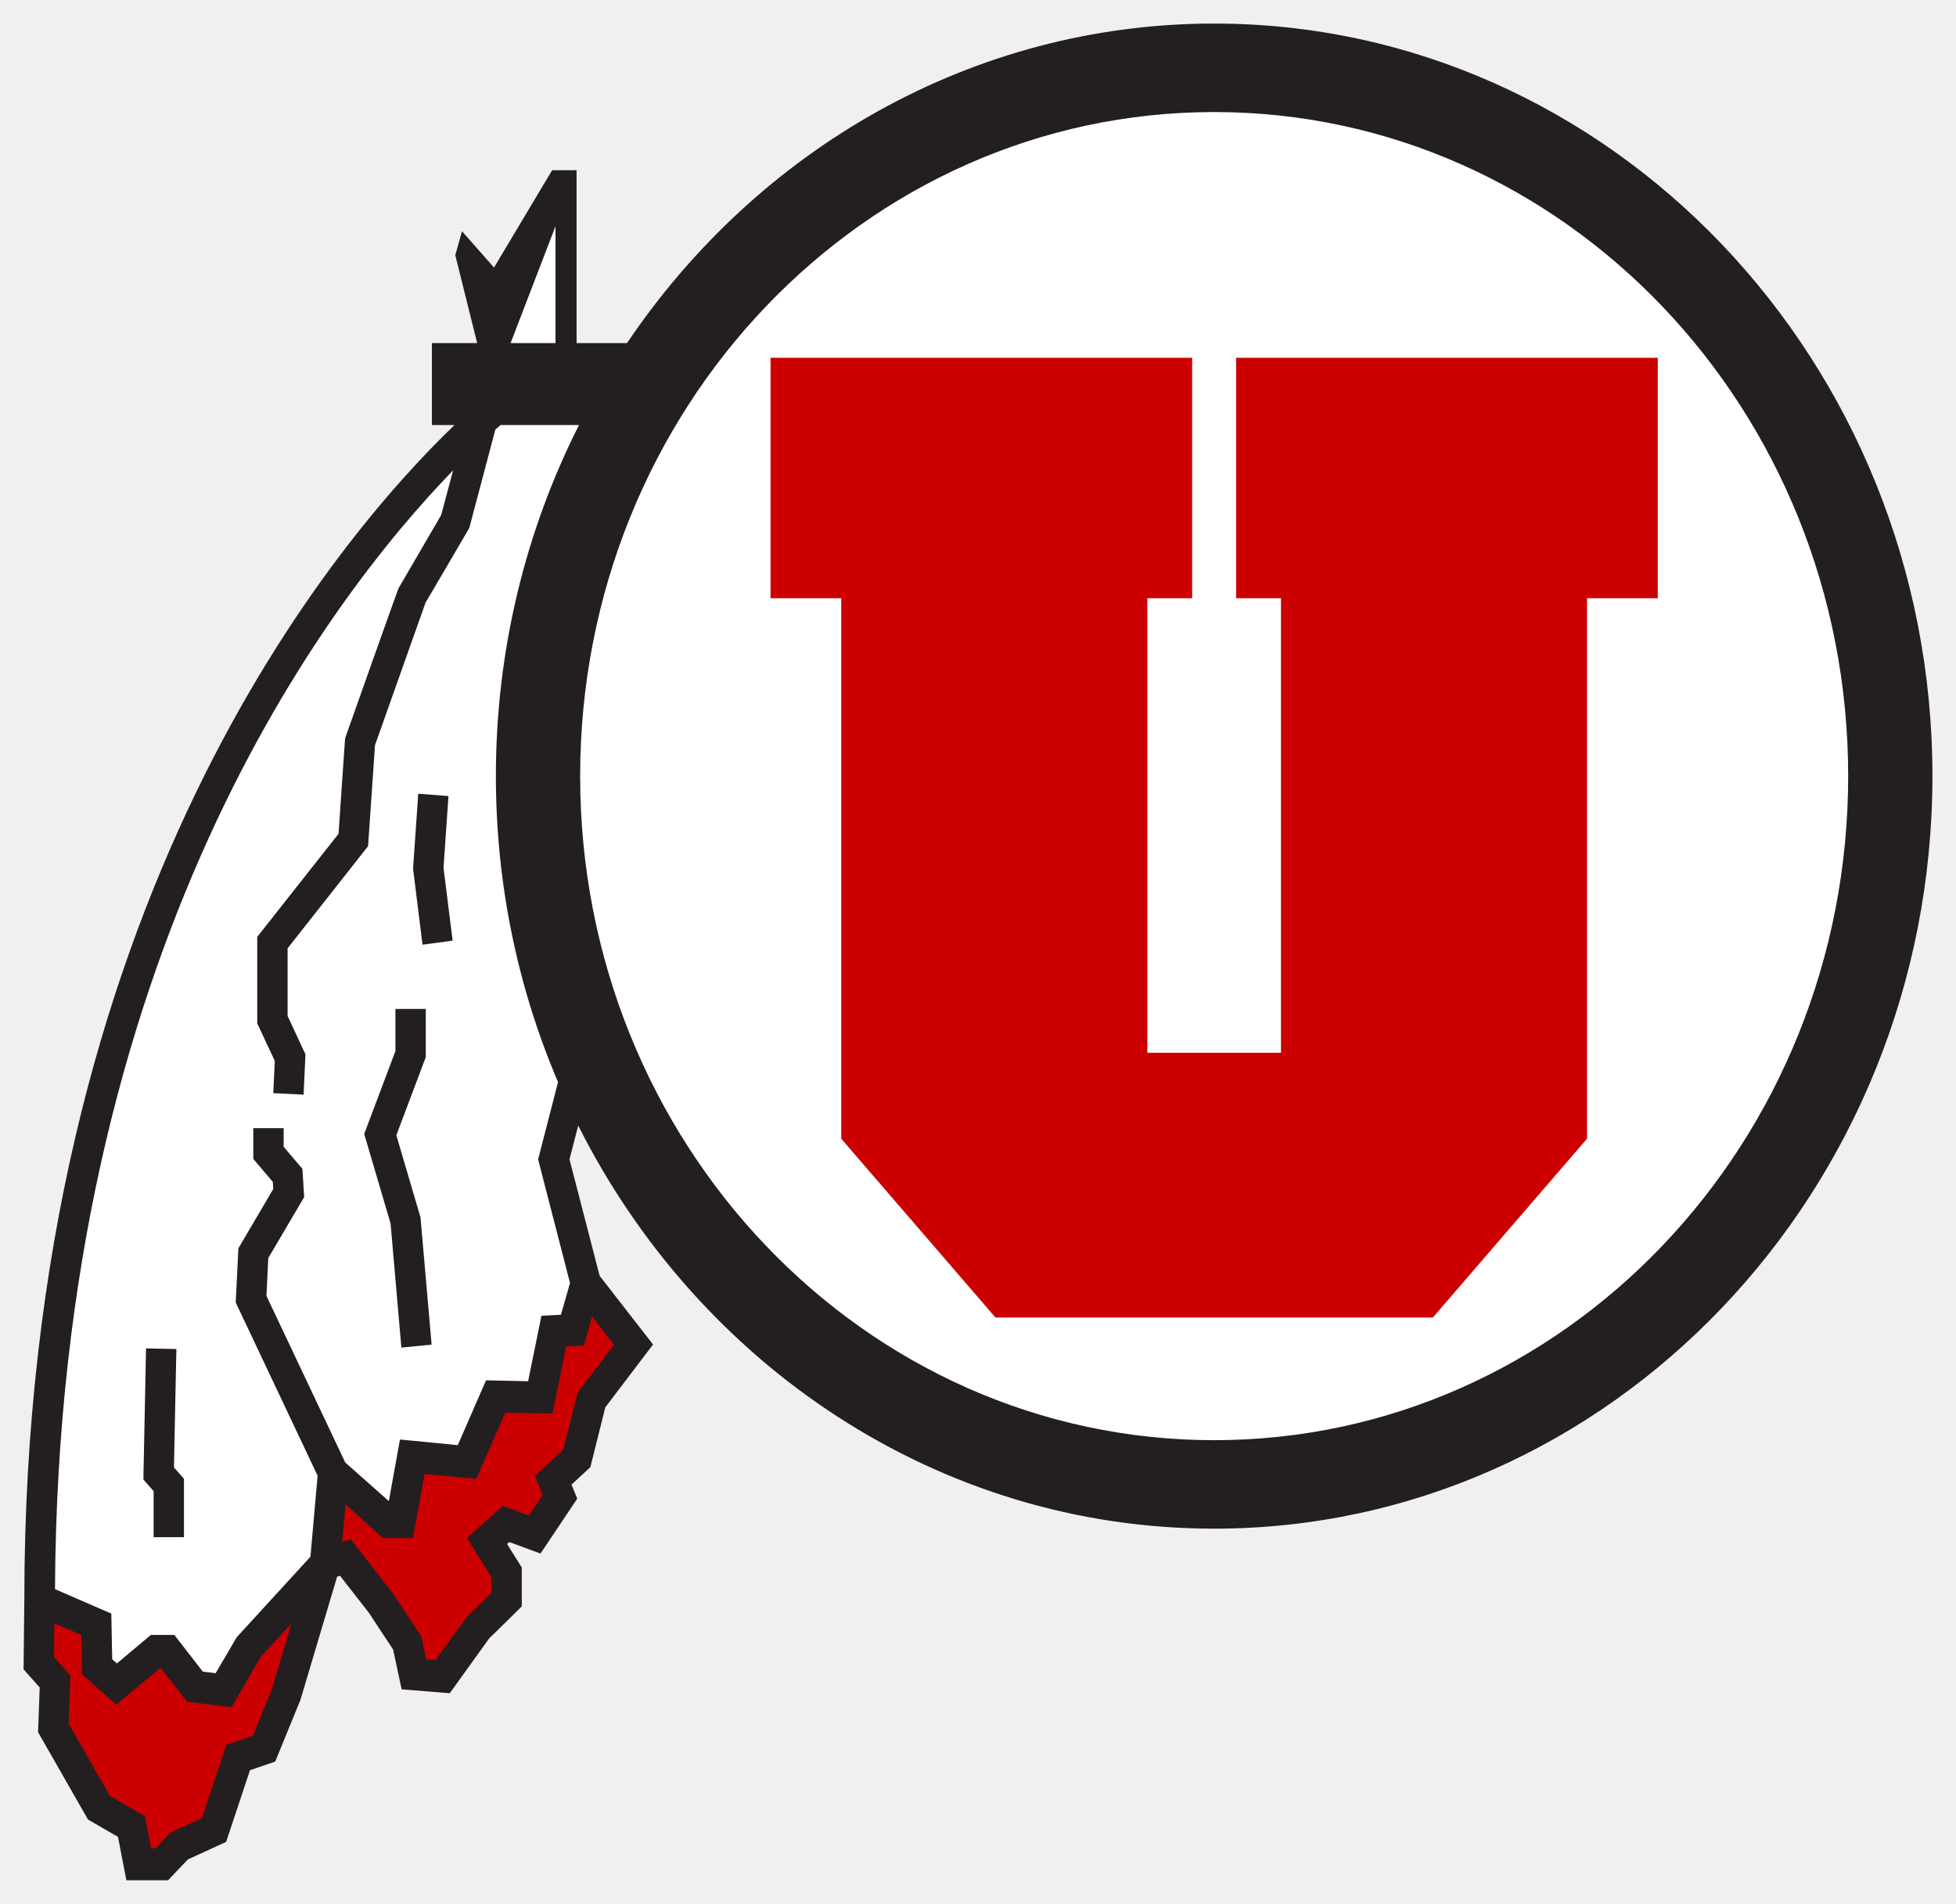
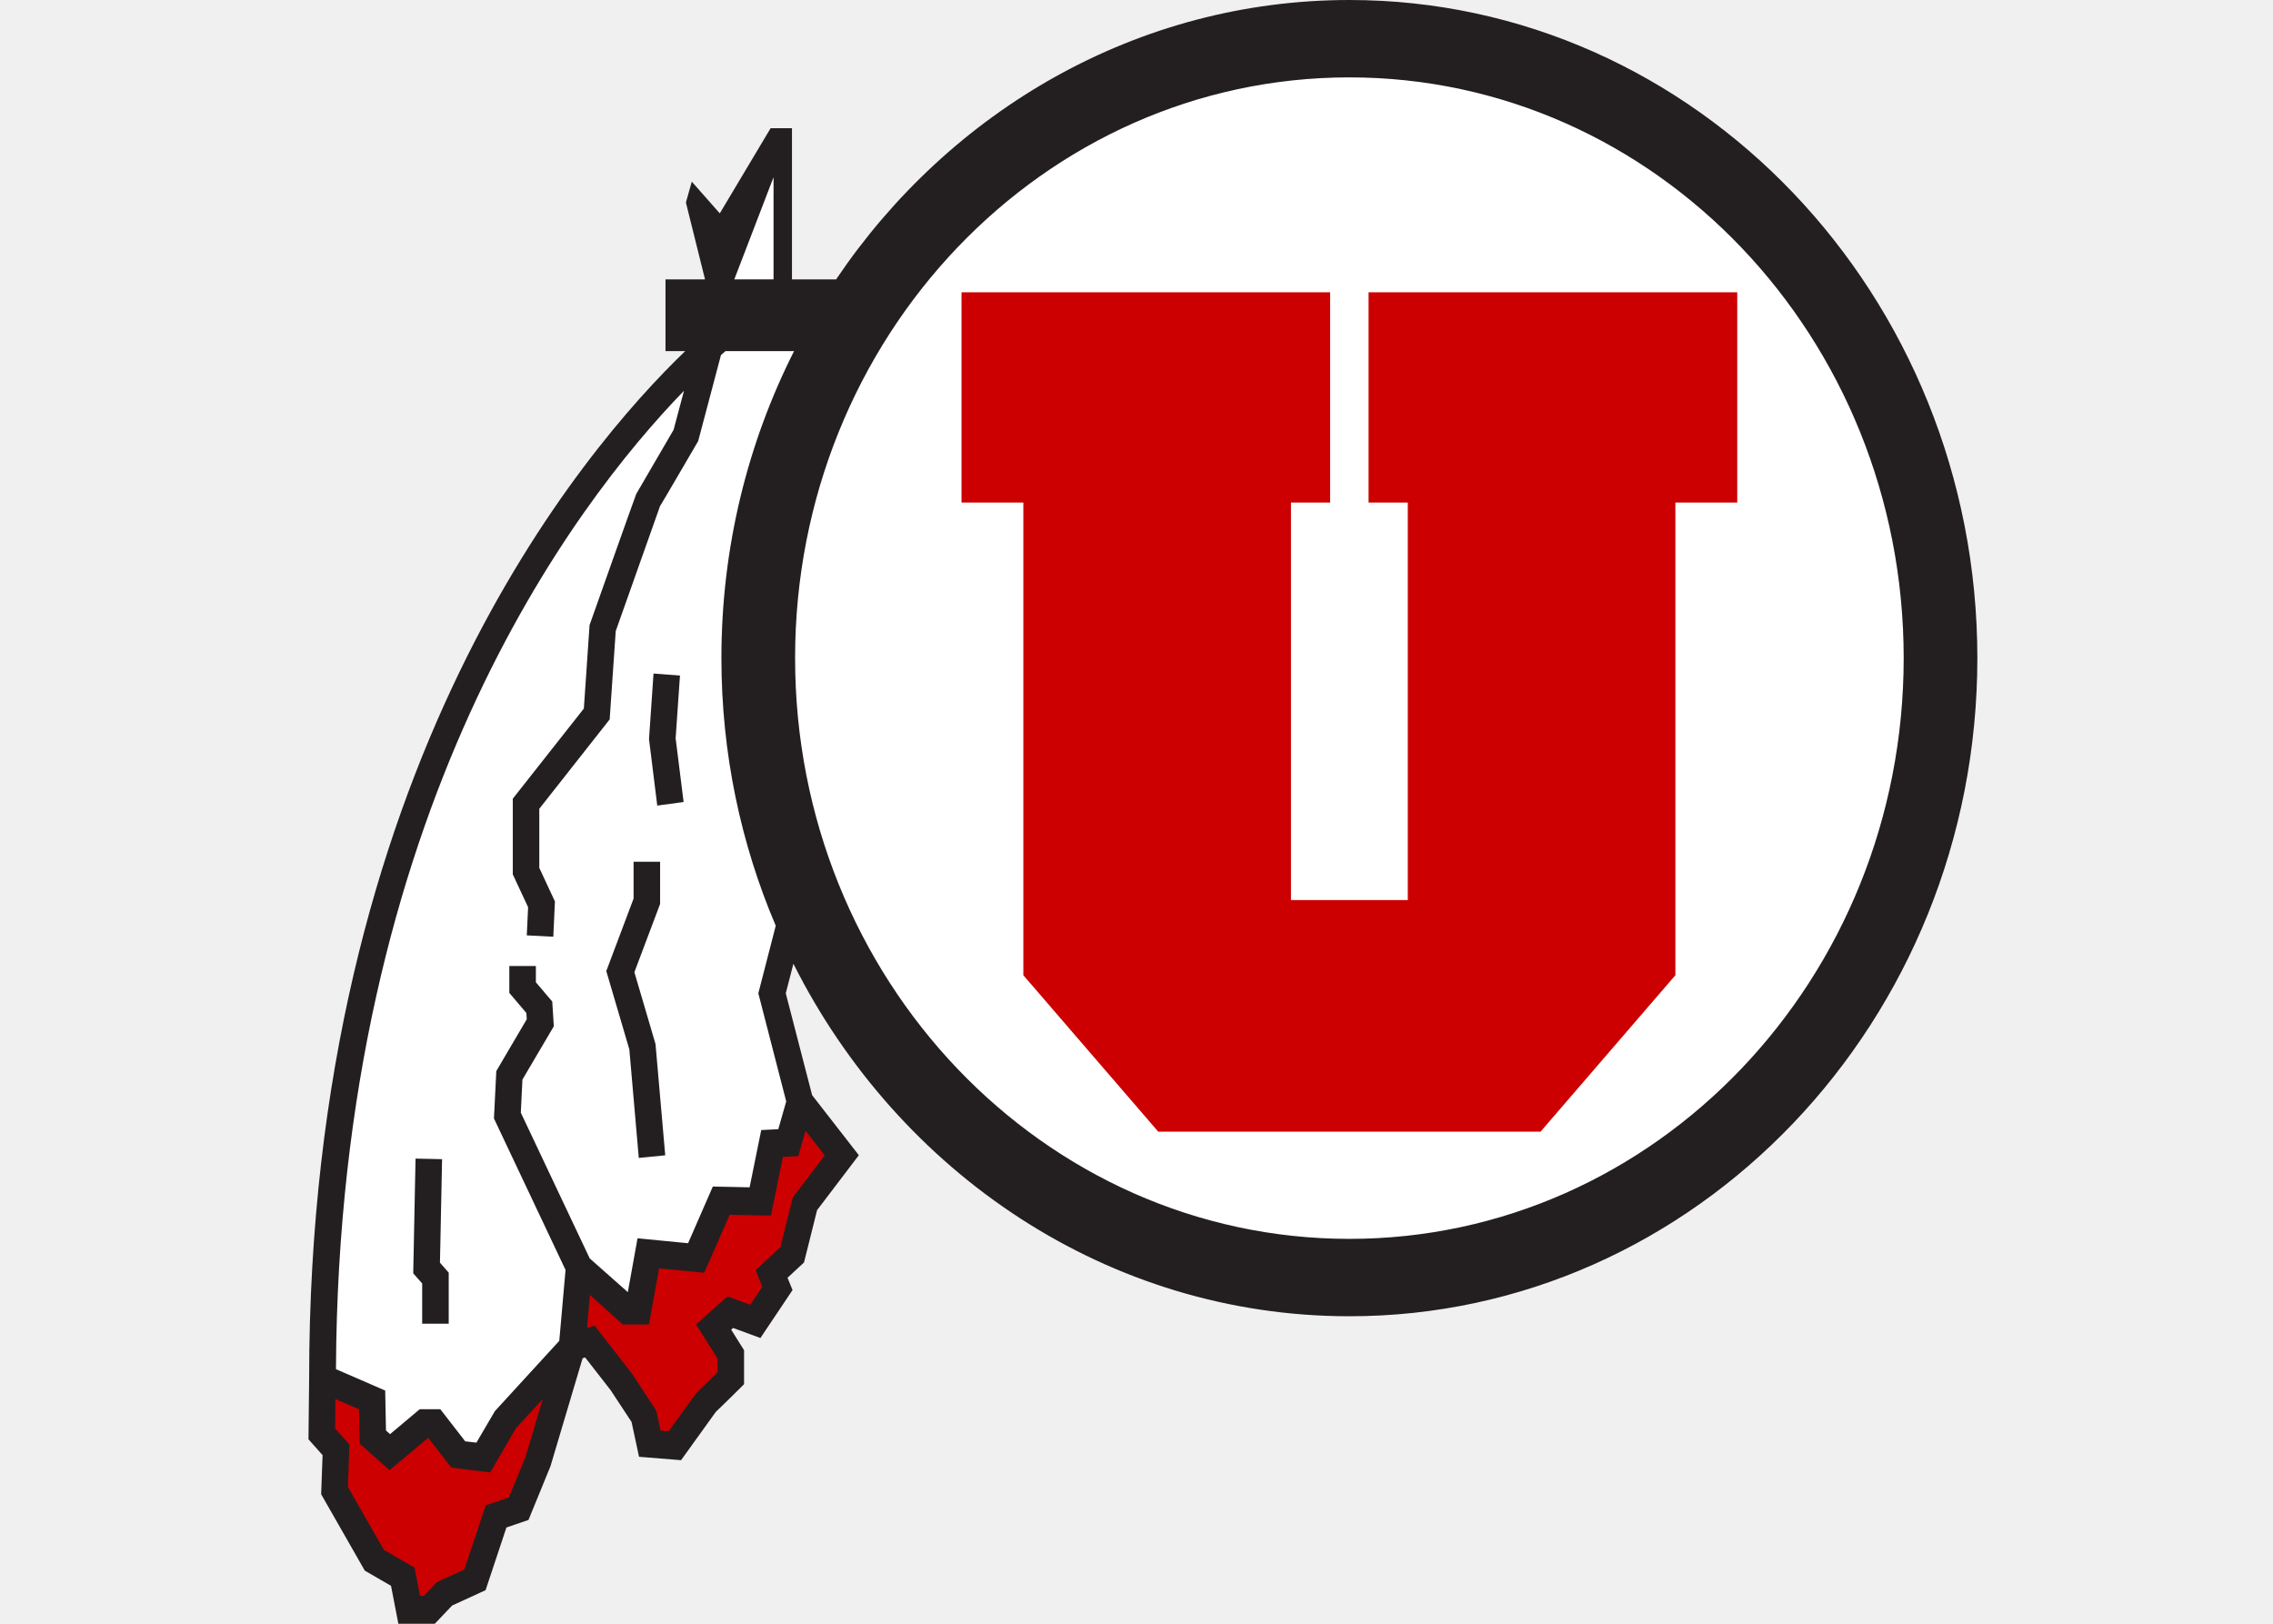
- <svg xmlns="http://www.w3.org/2000/svg" version="1.1" width="248.984" height="242.387" id="svg5040">
+ <svg xmlns="http://www.w3.org/2000/svg" version="1.1" width="280" height="200" id="svg5040">
  <defs id="defs5042" />
-   <g transform="translate(-142.6509,-303.5215)" id="layer1">
+   <g transform="matrix(0.8460689,0,0,0.8460689,-85.23072,-259.3383)" id="layer1">
    <g transform="matrix(3.353583,0,0,-3.353583,12.2719,663.6361)" id="g5005">
      <path d="m 101.803,84.671 -2.686,0 0,-20.523 -0.018,-0.017 -5.834,-6.768 -16.601,0 -5.836,6.768 -0.018,0.017 0,20.523 -2.684,0 0,9.128 16.003,0 0,-9.128 -1.701,0 0,-17.257 5.072,0 0,17.257 -1.702,0 0,9.128 16.005,0 0,-9.128 z m -16.838,18.458 c -13.292,0 -24.066,-11.289 -24.066,-25.209 0,-13.923 10.774,-25.214 24.066,-25.214 13.288,0 24.065,11.291 24.065,25.214 0,13.92 -10.777,25.209 -24.065,25.209" id="path3881" style="fill:#ffffff;fill-opacity:1;fill-rule:nonzero;stroke:none" />
      <path d="m 54.914,71.517 -0.358,2.885 0.004,0.058 0.192,2.788 1.147,-0.088 c 0,0 -0.178,-2.607 -0.187,-2.725 0.014,-0.117 0.345,-2.763 0.345,-2.763 l -1.143,-0.155 z m -0.802,-15.296 c 0,0 -0.399,4.585 -0.409,4.711 -0.034,0.113 -1.002,3.401 -1.002,3.401 0,0 1.11,2.947 1.186,3.145 l 0,1.6 1.151,0 0,-1.831 c 0,0 -0.987,-2.62 -1.117,-2.964 0.106,-0.357 0.917,-3.116 0.917,-3.116 l 0.422,-4.833 -1.148,-0.113 z m -8.252,-7.197 -1.151,0 0,1.747 c -0.112,0.126 -0.388,0.441 -0.388,0.441 l 0.004,0.243 0.096,4.737 1.151,-0.026 c 0,0 -0.081,-4.055 -0.092,-4.492 0.11,-0.126 0.38,-0.433 0.38,-0.433 l 0,-2.217 z m 12.017,42.223 c -0.062,-0.054 -0.126,-0.11 -0.197,-0.173 l -0.989,-3.732 -0.042,-0.074 c 0,0 -1.607,-2.756 -1.615,-2.752 -0.004,-0.006 -1.866,-5.269 -1.923,-5.424 -0.012,-0.166 -0.263,-3.834 -0.263,-3.834 0,0 -2.813,-3.573 -3.055,-3.88 l 0,-2.565 c 0.098,-0.21 0.678,-1.457 0.678,-1.457 l -0.07,-1.533 -1.151,0.059 c 0,0 0.046,0.979 0.058,1.222 -0.106,0.227 -0.666,1.428 -0.666,1.428 l 0,3.283 c 0,0 2.869,3.636 3.086,3.913 0.022,0.349 0.248,3.622 0.248,3.622 l 0.028,0.081 c 0,0 1.951,5.509 1.999,5.614 0,0 1.543,2.645 1.621,2.784 0.017,0.063 0.217,0.817 0.451,1.696 -4.746,-4.893 -14.995,-18.256 -15.11,-42.474 0.506,-0.218 2.137,-0.928 2.137,-0.928 0,0 0.028,-1.36 0.034,-1.734 0.07,-0.063 0.09,-0.08 0.178,-0.16 0.42,0.353 1.289,1.084 1.289,1.084 l 0.891,0 c 0,0 0.862,-1.113 1.082,-1.394 0.164,-0.021 0.27,-0.034 0.487,-0.059 0.248,0.42 0.802,1.369 0.802,1.369 0,0 2.544,2.775 2.796,3.052 0.028,0.319 0.216,2.465 0.272,3.078 l -3.108,6.575 0.102,2.058 c 0,0 1.155,1.969 1.323,2.25 -0.008,0.109 -0.01,0.155 -0.018,0.273 -0.176,0.206 -0.74,0.869 -0.74,0.869 l 0,1.167 1.152,0 0,-0.705 c 0.185,-0.223 0.711,-0.836 0.711,-0.836 l 0.068,-1.075 c 0,0 -1.225,-2.082 -1.363,-2.313 -0.01,-0.235 -0.058,-1.201 -0.07,-1.436 0.126,-0.269 2.89,-6.113 2.992,-6.327 l 1.655,-1.466 c 0.13,0.714 0.422,2.339 0.422,2.339 0,0 1.667,-0.16 2.194,-0.214 0.24,0.554 1.073,2.46 1.073,2.46 0,0 1.105,-0.025 1.598,-0.033 0.128,0.634 0.505,2.485 0.505,2.485 0,0 0.596,0.03 0.74,0.038 0.121,0.428 0.287,1.004 0.345,1.205 -0.08,0.311 -1.211,4.694 -1.211,4.694 l 0.04,0.156 0.716,2.778 c -1.515,3.552 -2.359,7.484 -2.359,11.619 0,4.81 1.143,9.345 3.155,13.327 l -2.978,0 z" id="path3885" style="fill:#ffffff;fill-opacity:1;fill-rule:nonzero;stroke:none" />
      <path d="m 59.963,98.795 -1.705,-4.438 1.705,0 0,4.438 z" id="path3889" style="fill:#ffffff;fill-opacity:1;fill-rule:nonzero;stroke:none" />
      <path d="m 85.797,93.799 0,-9.128 1.703,0 0,-17.257 -5.073,0 0,17.257 1.701,0 0,9.128 -16.003,0 0,-9.128 2.684,0 0,-20.523 0.018,-0.017 5.836,-6.768 16.601,0 5.834,6.768 0.018,0.017 0,20.523 2.686,0 0,9.128 -16.005,0 z" id="path3893" style="fill:#cc0000;fill-opacity:1;fill-rule:nonzero;stroke:none" />
      <path d="m 47.663,42.567 -1.687,0.21 c 0,0 -0.745,0.961 -1.005,1.293 -0.294,-0.244 -1.681,-1.406 -1.681,-1.406 l -1.293,1.154 c 0,0 -0.022,1.042 -0.03,1.491 -0.204,0.088 -0.616,0.264 -1.025,0.445 -0.006,-0.504 -0.012,-1.071 -0.015,-1.277 0.177,-0.197 0.624,-0.701 0.624,-0.701 0,0 -0.056,-1.549 -0.066,-1.839 0.15,-0.264 1.421,-2.49 1.559,-2.729 0.216,-0.126 1.333,-0.773 1.333,-0.773 0,0 0.156,-0.797 0.238,-1.226 l 0.166,0 c 0.186,0.198 0.568,0.601 0.568,0.601 0,0 0.877,0.399 1.191,0.545 0.138,0.412 0.927,2.784 0.927,2.784 0,0 0.728,0.252 1.006,0.345 0.211,0.52 0.727,1.776 0.729,1.776 0,0 0.364,1.226 0.74,2.494 -0.6,-0.655 -1.125,-1.231 -1.162,-1.268 -0.059,-0.105 -1.117,-1.919 -1.117,-1.919" id="path3897" style="fill:#cc0000;fill-opacity:1;fill-rule:nonzero;stroke:#cc0000" />
      <path d="m 61.036,56.297 c 0,0 -0.545,-0.025 -0.667,-0.029 -0.124,-0.614 -0.518,-2.549 -0.518,-2.549 0,0 -1.337,0.025 -1.793,0.033 -0.23,-0.524 -1.101,-2.514 -1.101,-2.514 0,0 -1.377,0.134 -1.963,0.188 -0.118,-0.659 -0.44,-2.435 -0.44,-2.435 l -1.139,0 -0.162,0.147 -1.261,1.134 -0.124,-1.428 0.326,0.097 1.613,-2.07 1.063,-1.617 c 0,0 0.112,-0.521 0.188,-0.869 0.168,-0.013 0.208,-0.017 0.352,-0.029 0.362,0.504 1.145,1.591 1.195,1.645 0,0 0.674,0.672 0.927,0.92 l 0,0.588 c -0.143,0.231 -0.931,1.482 -0.931,1.482 l 1.363,1.222 c 0,0 0.672,-0.248 0.99,-0.365 0.201,0.302 0.361,0.537 0.523,0.781 -0.064,0.159 -0.294,0.722 -0.294,0.722 0,0 0.886,0.814 1.078,0.995 0.076,0.298 0.541,2.162 0.541,2.162 0,0 0.996,1.31 1.384,1.823 -0.188,0.243 -0.524,0.675 -0.834,1.07 l -0.316,-1.104 z" id="path3901" style="fill:#cc0000;fill-opacity:1;fill-rule:nonzero;stroke:#cc0000" />
      <path d="m 55.9,77.16 -1.147,0.088 -0.192,-2.788 -0.004,-0.059 0.358,-2.884 1.143,0.155 c 0,0 -0.332,2.646 -0.346,2.763 0.01,0.118 0.188,2.725 0.188,2.725" id="path3905" style="fill:#231f20;fill-opacity:1;fill-rule:nonzero;stroke:none" />
      <path d="m 53.921,64.283 c 0.13,0.344 1.117,2.964 1.117,2.964 l 0,1.831 -1.151,0 0,-1.6 c -0.076,-0.197 -1.185,-3.145 -1.185,-3.145 0,0 0.967,-3.287 1.001,-3.401 0.01,-0.126 0.41,-4.711 0.41,-4.711 l 1.147,0.114 -0.422,4.832 c 0,0 -0.811,2.759 -0.917,3.116" id="path3909" style="fill:#231f20;fill-opacity:1;fill-rule:nonzero;stroke:none" />
      <path d="m 45.572,56.166 -1.151,0.025 -0.096,-4.736 -0.004,-0.243 c 0,0 0.276,-0.315 0.388,-0.441 l 0,-1.747 1.151,0 0,2.217 c 0,0 -0.27,0.307 -0.38,0.432 0.01,0.437 0.092,4.493 0.092,4.493" id="path3913" style="fill:#231f20;fill-opacity:1;fill-rule:nonzero;stroke:none" />
      <g transform="translate(84.9641,52.7065)" id="g3915">
        <path d="m 0,0 c -13.291,0 -24.066,11.29 -24.066,25.213 0,13.921 10.775,25.209 24.066,25.209 13.289,0 24.065,-11.288 24.065,-25.209 C 24.065,11.29 13.289,0 0,0 m -27.264,25.213 c 0,-4.135 0.844,-8.067 2.359,-11.618 l -0.716,-2.779 -0.04,-0.155 c 0,0 1.131,-4.384 1.211,-4.694 -0.058,-0.202 -0.224,-0.778 -0.345,-1.206 -0.144,-0.008 -0.74,-0.037 -0.74,-0.037 0,0 -0.377,-1.852 -0.505,-2.486 -0.492,0.008 -1.597,0.034 -1.597,0.034 0,0 -0.834,-1.907 -1.074,-2.461 -0.527,0.055 -2.194,0.214 -2.194,0.214 0,0 -0.292,-1.625 -0.422,-2.338 l -1.655,1.465 c -0.102,0.214 -2.866,6.059 -2.992,6.327 0.012,0.236 0.06,1.201 0.07,1.436 0.138,0.231 1.363,2.314 1.363,2.314 l -0.068,1.075 c 0,0 -0.526,0.613 -0.711,0.835 l 0,0.706 -1.152,0 0,-1.167 c 0,0 0.564,-0.664 0.74,-0.87 0.008,-0.117 0.01,-0.164 0.018,-0.273 -0.168,-0.281 -1.323,-2.25 -1.323,-2.25 l -0.102,-2.058 3.108,-6.575 c -0.056,-0.613 -0.244,-2.758 -0.272,-3.078 -0.252,-0.276 -2.796,-3.052 -2.796,-3.052 0,0 -0.554,-0.949 -0.802,-1.368 -0.217,0.025 -0.323,0.037 -0.487,0.058 -0.22,0.281 -1.081,1.394 -1.081,1.394 l -0.892,0 c 0,0 -0.869,-0.73 -1.289,-1.083 -0.088,0.08 -0.108,0.096 -0.178,0.159 -0.006,0.374 -0.034,1.734 -0.034,1.734 0,0 -1.631,0.71 -2.137,0.928 0.115,24.218 10.364,37.581 15.111,42.475 -0.235,-0.88 -0.435,-1.634 -0.452,-1.697 -0.078,-0.138 -1.621,-2.783 -1.621,-2.783 -0.048,-0.105 -1.999,-5.614 -1.999,-5.614 l -0.028,-0.082 c 0,0 -0.226,-3.273 -0.248,-3.621 -0.217,-0.277 -3.086,-3.914 -3.086,-3.914 l 0,-3.283 c 0,0 0.56,-1.201 0.666,-1.428 -0.012,-0.243 -0.058,-1.221 -0.058,-1.221 l 1.151,-0.059 0.07,1.532 c 0,0 -0.579,1.247 -0.678,1.457 l 0,2.566 c 0.242,0.306 3.055,3.879 3.055,3.879 0,0 0.251,3.668 0.263,3.834 0.057,0.155 1.919,5.418 1.923,5.424 0.008,-0.004 1.615,2.753 1.615,2.753 l 0.042,0.073 0.989,3.733 c 0.071,0.062 0.135,0.119 0.197,0.172 l 2.978,0 c -2.012,-3.981 -3.155,-8.517 -3.155,-13.327 m 3.652,-20.519 c 0.309,-0.395 0.645,-0.827 0.833,-1.07 -0.388,-0.513 -1.383,-1.823 -1.383,-1.823 0,0 -0.465,-1.864 -0.542,-2.162 -0.191,-0.181 -1.077,-0.995 -1.077,-0.995 0,0 0.23,-0.563 0.294,-0.722 -0.162,-0.244 -0.322,-0.479 -0.523,-0.781 -0.318,0.117 -0.99,0.365 -0.99,0.365 l -1.363,-1.222 c 0,0 0.788,-1.251 0.931,-1.482 l 0,-0.588 c -0.253,-0.248 -0.927,-0.919 -0.927,-0.919 -0.05,-0.055 -0.833,-1.142 -1.195,-1.646 -0.144,0.012 -0.184,0.017 -0.352,0.029 -0.076,0.349 -0.188,0.869 -0.188,0.869 l -1.063,1.617 -1.613,2.07 -0.326,-0.097 0.124,1.428 1.261,-1.134 0.162,-0.147 1.139,0 c 0,0 0.322,1.776 0.44,2.435 0.586,-0.054 1.963,-0.188 1.963,-0.188 0,0 0.871,1.99 1.101,2.514 0.456,-0.008 1.793,-0.033 1.793,-0.033 0,0 0.393,1.935 0.518,2.549 0.121,0.004 0.667,0.029 0.667,0.029 l 0.316,1.104 z m -12.15,-14.141 c -0.002,0 -0.518,-1.255 -0.729,-1.776 -0.278,-0.092 -1.006,-0.345 -1.006,-0.345 0,0 -0.789,-2.371 -0.927,-2.783 -0.314,-0.147 -1.191,-0.546 -1.191,-0.546 0,0 -0.382,-0.403 -0.568,-0.6 l -0.166,0 c -0.082,0.428 -0.238,1.226 -0.238,1.226 0,0 -1.117,0.646 -1.333,0.772 -0.138,0.24 -1.409,2.465 -1.559,2.729 0.01,0.29 0.066,1.839 0.066,1.839 0,0 -0.448,0.504 -0.624,0.702 0.003,0.205 0.009,0.772 0.015,1.276 0.409,-0.18 0.821,-0.357 1.025,-0.445 0.008,-0.449 0.03,-1.491 0.03,-1.491 l 1.293,-1.154 c 0,0 1.387,1.163 1.681,1.406 0.26,-0.331 1.005,-1.293 1.005,-1.293 l 1.687,-0.21 c 0,0 1.058,1.814 1.117,1.919 0.036,0.038 0.562,0.613 1.162,1.268 -0.376,-1.268 -0.74,-2.494 -0.74,-2.494 m 10.761,55.536 0,-4.438 -1.705,0 1.705,4.438 z M 0,53.781 c -9.198,0 -17.346,-4.798 -22.286,-12.13 l -1.915,0 0,6.563 -0.928,0 -2.206,-3.695 -1.215,1.377 -0.256,-0.906 0.831,-3.339 -1.717,0 0,-3.111 0.857,0 C -33.271,34.275 -45.162,20.377 -45.163,-6.042 L -45.192,-8.7 c 0,0 0.434,-0.491 0.612,-0.688 -0.014,-0.37 -0.062,-1.697 -0.062,-1.697 l 1.895,-3.317 c 0,0 0.833,-0.483 1.139,-0.659 0.07,-0.361 0.318,-1.646 0.318,-1.646 l 1.583,0 c 0,0 0.631,0.664 0.751,0.79 0.172,0.079 1.453,0.667 1.453,0.667 0,0 0.754,2.264 0.905,2.721 0.284,0.097 0.958,0.328 0.958,0.328 l 0.955,2.334 c 0.018,0.051 1.082,3.628 1.395,4.686 0.052,0.017 0.054,0.017 0.11,0.033 0.324,-0.415 1.102,-1.415 1.103,-1.415 0,-0.004 0.748,-1.142 0.912,-1.385 0.04,-0.189 0.324,-1.511 0.324,-1.511 l 1.825,-0.148 c 0,0 1.503,2.087 1.508,2.096 0.006,-0.005 1.048,1.024 1.048,1.024 l 0.179,0.18 0,1.474 c 0,0 -0.341,0.546 -0.559,0.891 0.04,0.037 0.046,0.041 0.084,0.075 0.318,-0.118 1.185,-0.437 1.185,-0.437 l 1.395,2.083 c 0,0 -0.176,0.432 -0.218,0.533 0.264,0.248 0.716,0.664 0.716,0.664 0,0 0.511,2.049 0.567,2.271 0.139,0.181 1.813,2.385 1.813,2.385 l -2.028,2.607 c -0.254,0.978 -1.077,4.17 -1.144,4.422 0.027,0.105 0.165,0.639 0.331,1.283 C -19.571,2.854 -10.466,-3.359 0,-3.359 15.031,-3.359 27.263,9.46 27.263,25.213 27.263,40.965 15.031,53.781 0,53.781" id="path3917" style="fill:#231f20;fill-opacity:1;fill-rule:nonzero;stroke:none" />
      </g>
    </g>
  </g>
</svg>
